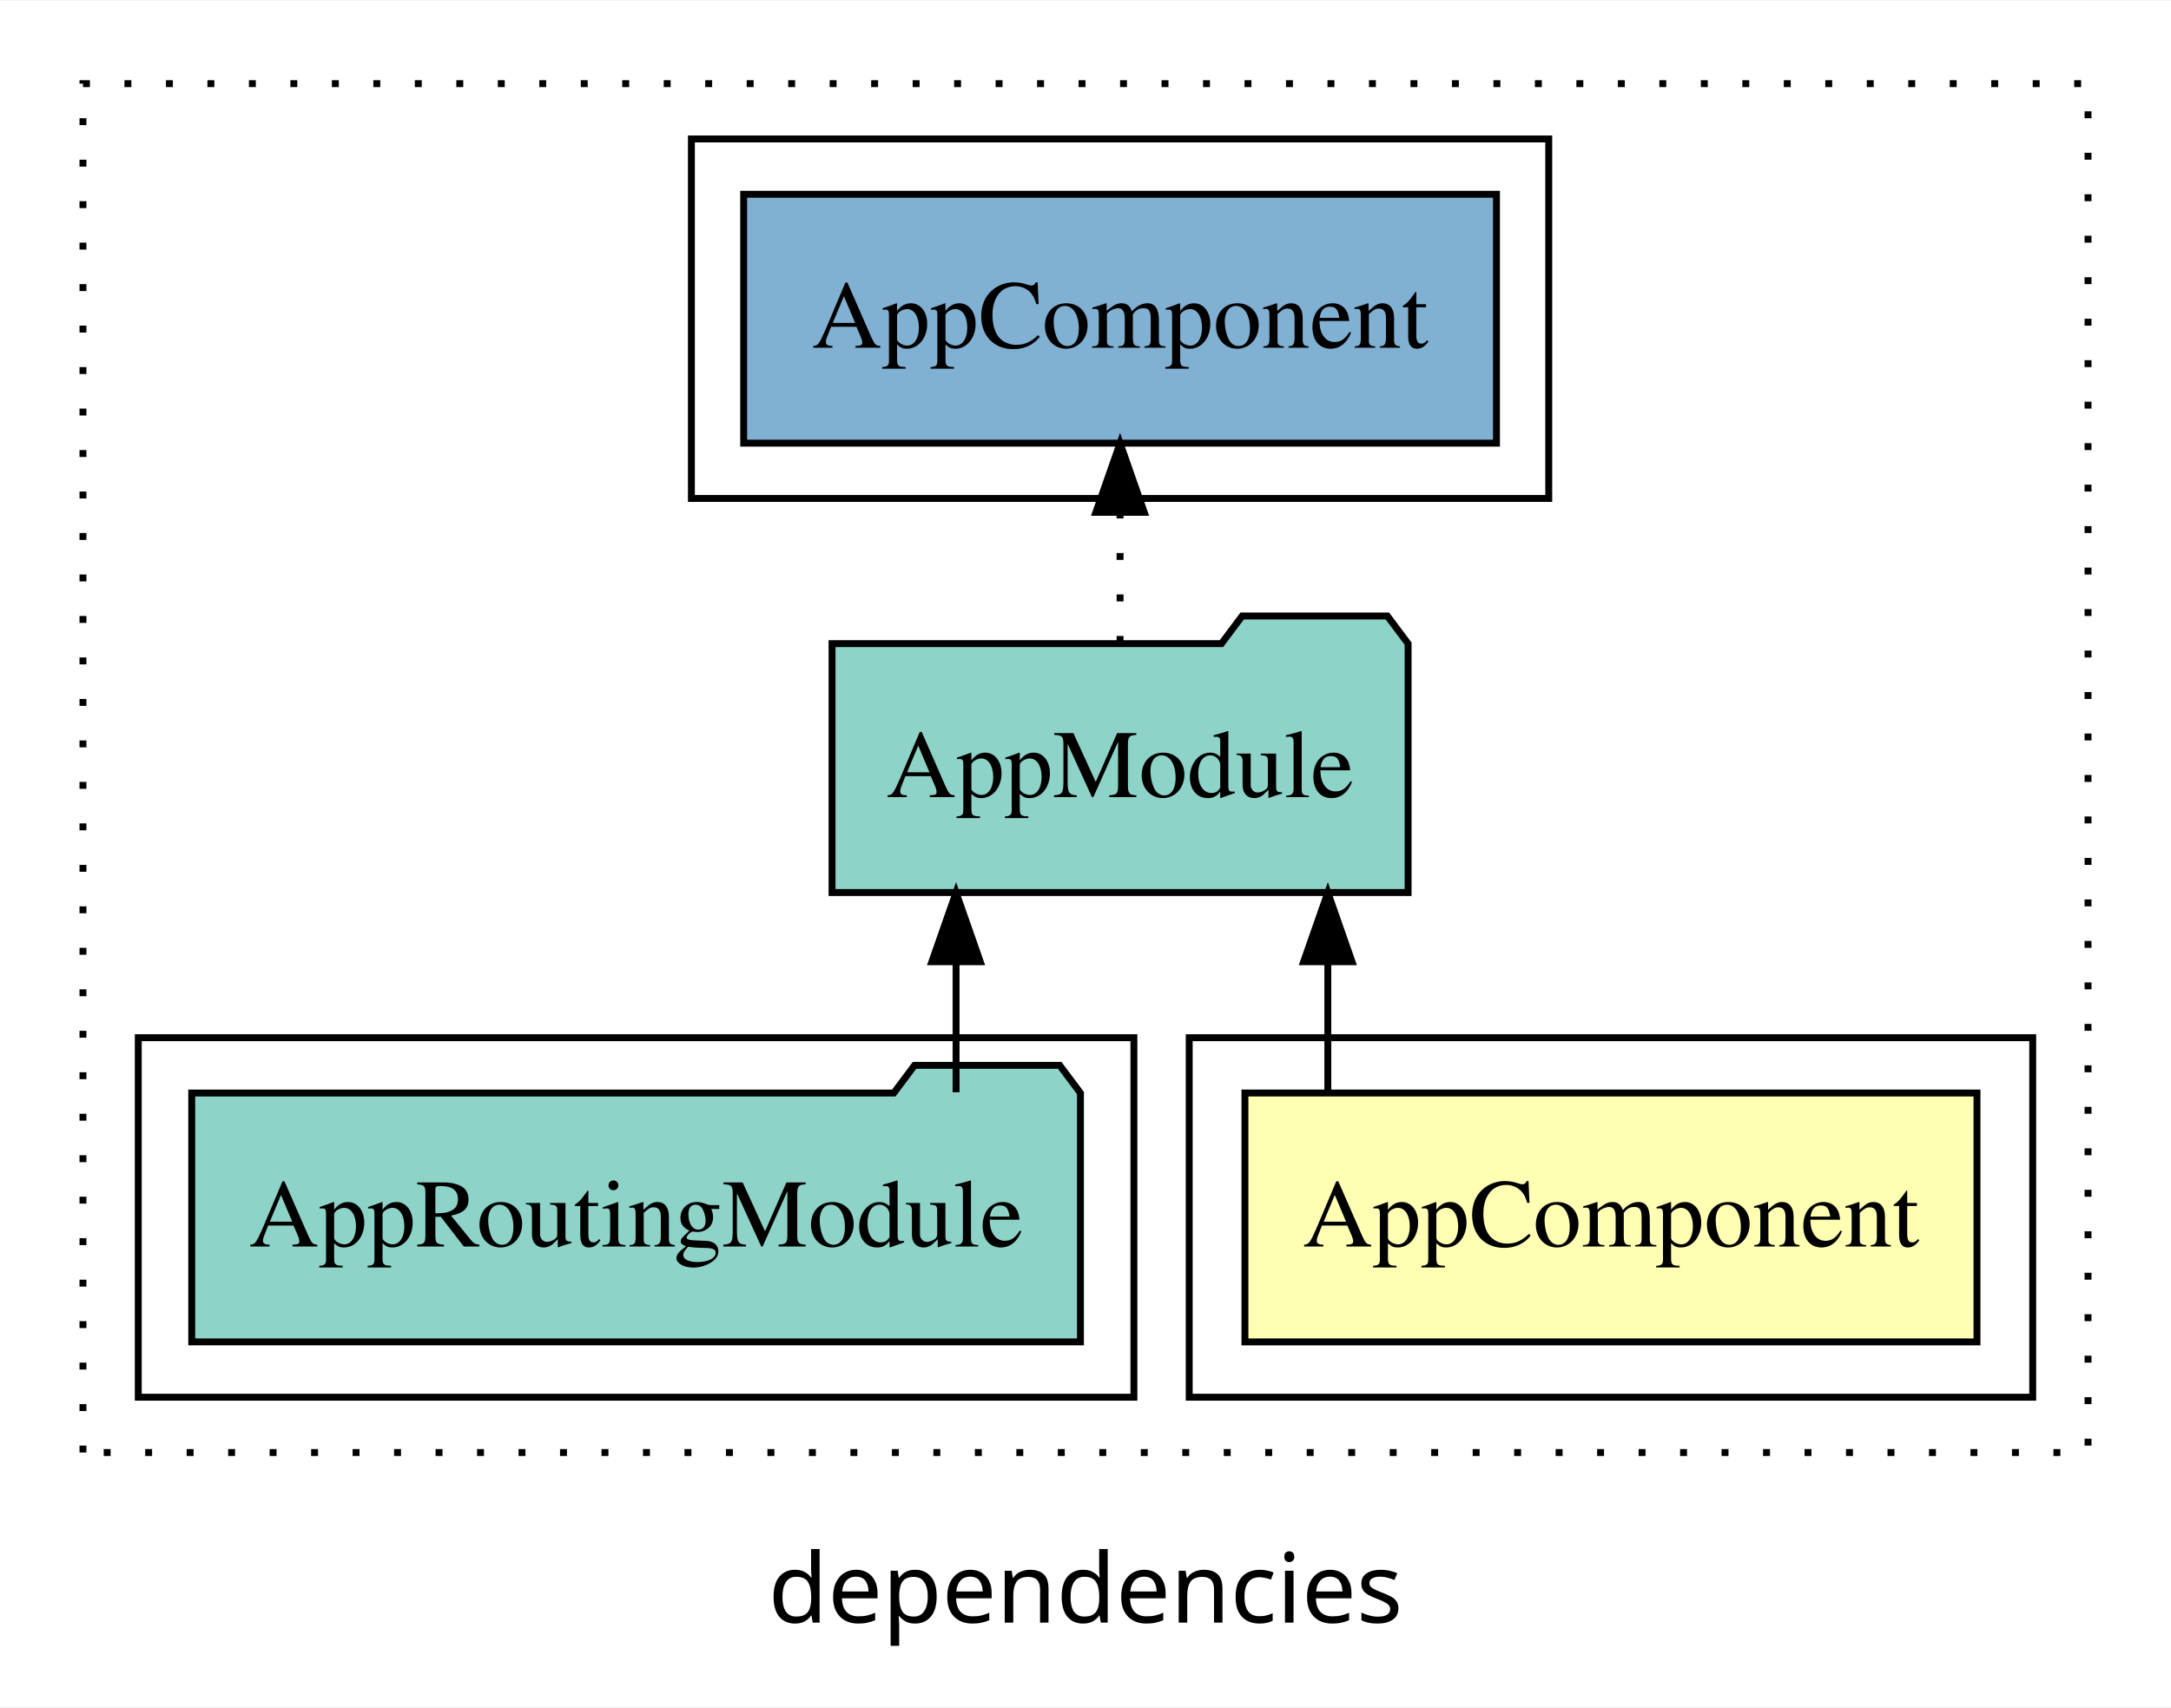
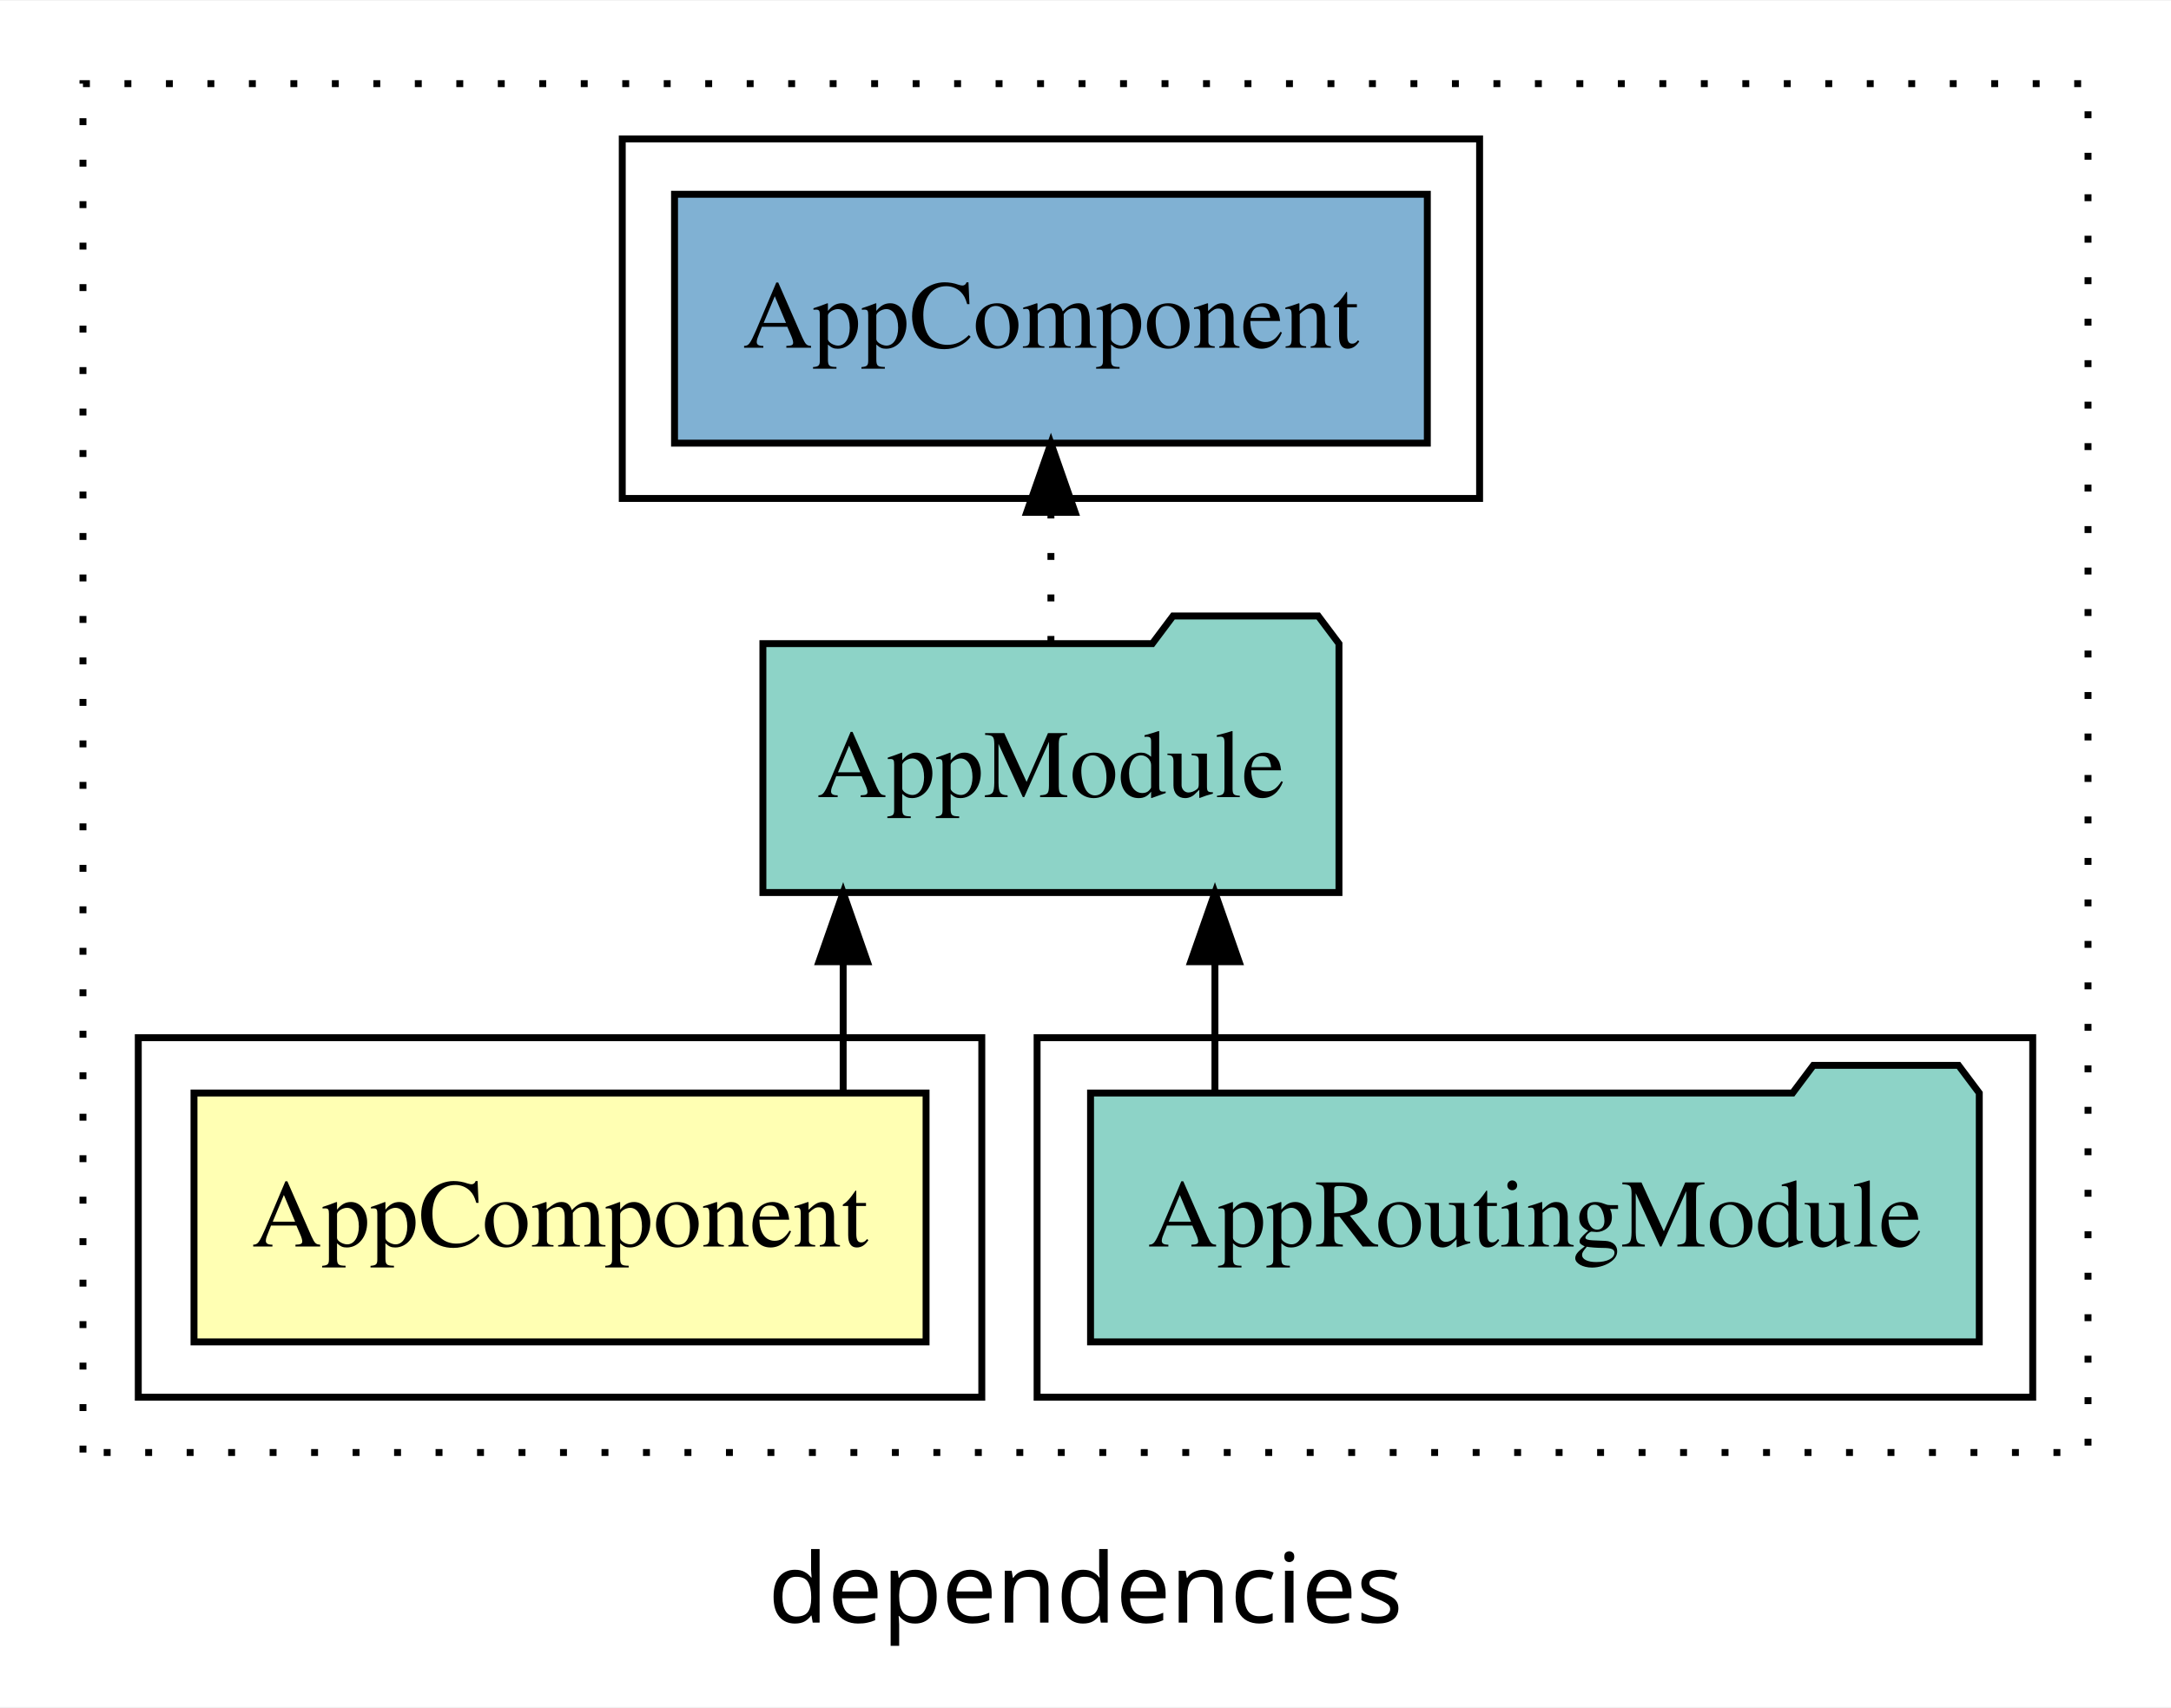
<svg xmlns="http://www.w3.org/2000/svg" width="314pt" height="247pt" viewBox="0.00 0.00 314.00 246.80">
  <g id="graph0" class="graph" transform="scale(1 1) rotate(0) translate(4 242.8)">
    <polygon fill="white" stroke="transparent" points="-4,4 -4,-242.8 310,-242.8 310,4 -4,4" />
    <text text-anchor="middle" x="153" y="-8.2" font-family="sans-serif" font-size="14.00">dependencies</text>
    <g id="clust1" class="cluster">
      <polygon fill="none" stroke="black" stroke-dasharray="1,5" points="8,-32.8 8,-230.8 298,-230.8 298,-32.8 8,-32.8" />
    </g>
-     <g id="clust2" class="cluster">
-       <polygon fill="none" stroke="black" points="168,-40.8 168,-92.8 290,-92.8 290,-40.8 168,-40.8" />
-     </g>
    <g id="clust4" class="cluster">
-       <polygon fill="none" stroke="black" points="16,-40.8 16,-92.8 160,-92.8 160,-40.8 16,-40.8" />
+       <polygon fill="none" stroke="black" points="146,-40.8 146,-92.8 290,-92.8 290,-40.8 146,-40.8" />
    </g>
    <g id="clust6" class="cluster">
-       <polygon fill="none" stroke="black" points="96,-170.8 96,-222.8 220,-222.8 220,-170.8 96,-170.8" />
+       <polygon fill="none" stroke="black" points="86,-170.8 86,-222.8 210,-222.8 210,-170.8 86,-170.8" />
+     </g>
+     <g id="clust2" class="cluster">
+       <polygon fill="none" stroke="black" points="16,-40.8 16,-92.8 138,-92.8 138,-40.8 16,-40.8" />
    </g>
    <g id="node1" class="node">
-       <polygon fill="#ffffb3" stroke="black" points="281.94,-84.8 176.06,-84.8 176.06,-48.8 281.94,-48.8 281.94,-84.8" />
-       <text text-anchor="middle" x="229" y="-62.6" font-family="Times,serif" font-size="14.00">AppComponent</text>
+       <polygon fill="#ffffb3" stroke="black" points="129.94,-84.8 24.06,-84.8 24.06,-48.8 129.94,-48.8 129.94,-84.8" />
+       <text text-anchor="middle" x="77" y="-62.6" font-family="Times,serif" font-size="14.00">AppComponent</text>
    </g>
    <g id="node2" class="node">
-       <polygon fill="#8dd3c7" stroke="black" points="199.66,-149.8 196.66,-153.8 175.66,-153.8 172.66,-149.8 116.34,-149.8 116.34,-113.8 199.66,-113.8 199.66,-149.8" />
-       <text text-anchor="middle" x="158" y="-127.6" font-family="Times,serif" font-size="14.00">AppModule</text>
+       <polygon fill="#8dd3c7" stroke="black" points="189.66,-149.8 186.66,-153.8 165.66,-153.8 162.66,-149.8 106.34,-149.8 106.34,-113.8 189.66,-113.8 189.66,-149.8" />
+       <text text-anchor="middle" x="148" y="-127.6" font-family="Times,serif" font-size="14.00">AppModule</text>
    </g>
    <g id="edge1" class="edge">
-       <path fill="none" stroke="black" d="M188.05,-84.91C188.05,-84.91 188.05,-103.79 188.05,-103.79" />
-       <polygon fill="black" stroke="black" points="184.55,-103.79 188.05,-113.79 191.55,-103.79 184.55,-103.79" />
+       <path fill="none" stroke="black" d="M117.95,-84.91C117.95,-84.91 117.95,-103.79 117.95,-103.79" />
+       <polygon fill="black" stroke="black" points="114.45,-103.79 117.95,-113.79 121.45,-103.79 114.45,-103.79" />
    </g>
    <g id="node4" class="node">
-       <polygon fill="#80b1d3" stroke="black" points="212.44,-214.8 103.56,-214.8 103.56,-178.8 212.44,-178.8 212.44,-214.8" />
-       <text text-anchor="middle" x="158" y="-192.6" font-family="Times,serif" font-size="14.00">AppComponent </text>
+       <polygon fill="#80b1d3" stroke="black" points="202.44,-214.8 93.56,-214.8 93.56,-178.8 202.44,-178.8 202.44,-214.8" />
+       <text text-anchor="middle" x="148" y="-192.6" font-family="Times,serif" font-size="14.00">AppComponent </text>
    </g>
    <g id="edge3" class="edge">
-       <path fill="none" stroke="black" stroke-dasharray="1,5" d="M158,-149.91C158,-149.91 158,-168.79 158,-168.79" />
-       <polygon fill="black" stroke="black" points="154.5,-168.79 158,-178.79 161.5,-168.79 154.5,-168.79" />
+       <path fill="none" stroke="black" stroke-dasharray="1,5" d="M148,-149.91C148,-149.91 148,-168.79 148,-168.79" />
+       <polygon fill="black" stroke="black" points="144.5,-168.79 148,-178.79 151.5,-168.79 144.5,-168.79" />
    </g>
    <g id="node3" class="node">
-       <polygon fill="#8dd3c7" stroke="black" points="152.27,-84.8 149.27,-88.8 128.27,-88.8 125.27,-84.8 23.73,-84.8 23.73,-48.8 152.27,-48.8 152.27,-84.8" />
-       <text text-anchor="middle" x="88" y="-62.6" font-family="Times,serif" font-size="14.00">AppRoutingModule</text>
+       <polygon fill="#8dd3c7" stroke="black" points="282.27,-84.8 279.27,-88.8 258.27,-88.8 255.27,-84.8 153.73,-84.8 153.73,-48.8 282.27,-48.8 282.27,-84.8" />
+       <text text-anchor="middle" x="218" y="-62.6" font-family="Times,serif" font-size="14.00">AppRoutingModule</text>
    </g>
    <g id="edge2" class="edge">
-       <path fill="none" stroke="black" d="M134.28,-84.91C134.28,-84.91 134.28,-103.79 134.28,-103.79" />
-       <polygon fill="black" stroke="black" points="130.78,-103.79 134.28,-113.79 137.78,-103.79 130.78,-103.79" />
+       <path fill="none" stroke="black" d="M171.72,-84.91C171.72,-84.91 171.72,-103.79 171.72,-103.79" />
+       <polygon fill="black" stroke="black" points="168.22,-103.79 171.72,-113.79 175.22,-103.79 168.22,-103.79" />
    </g>
  </g>
</svg>
